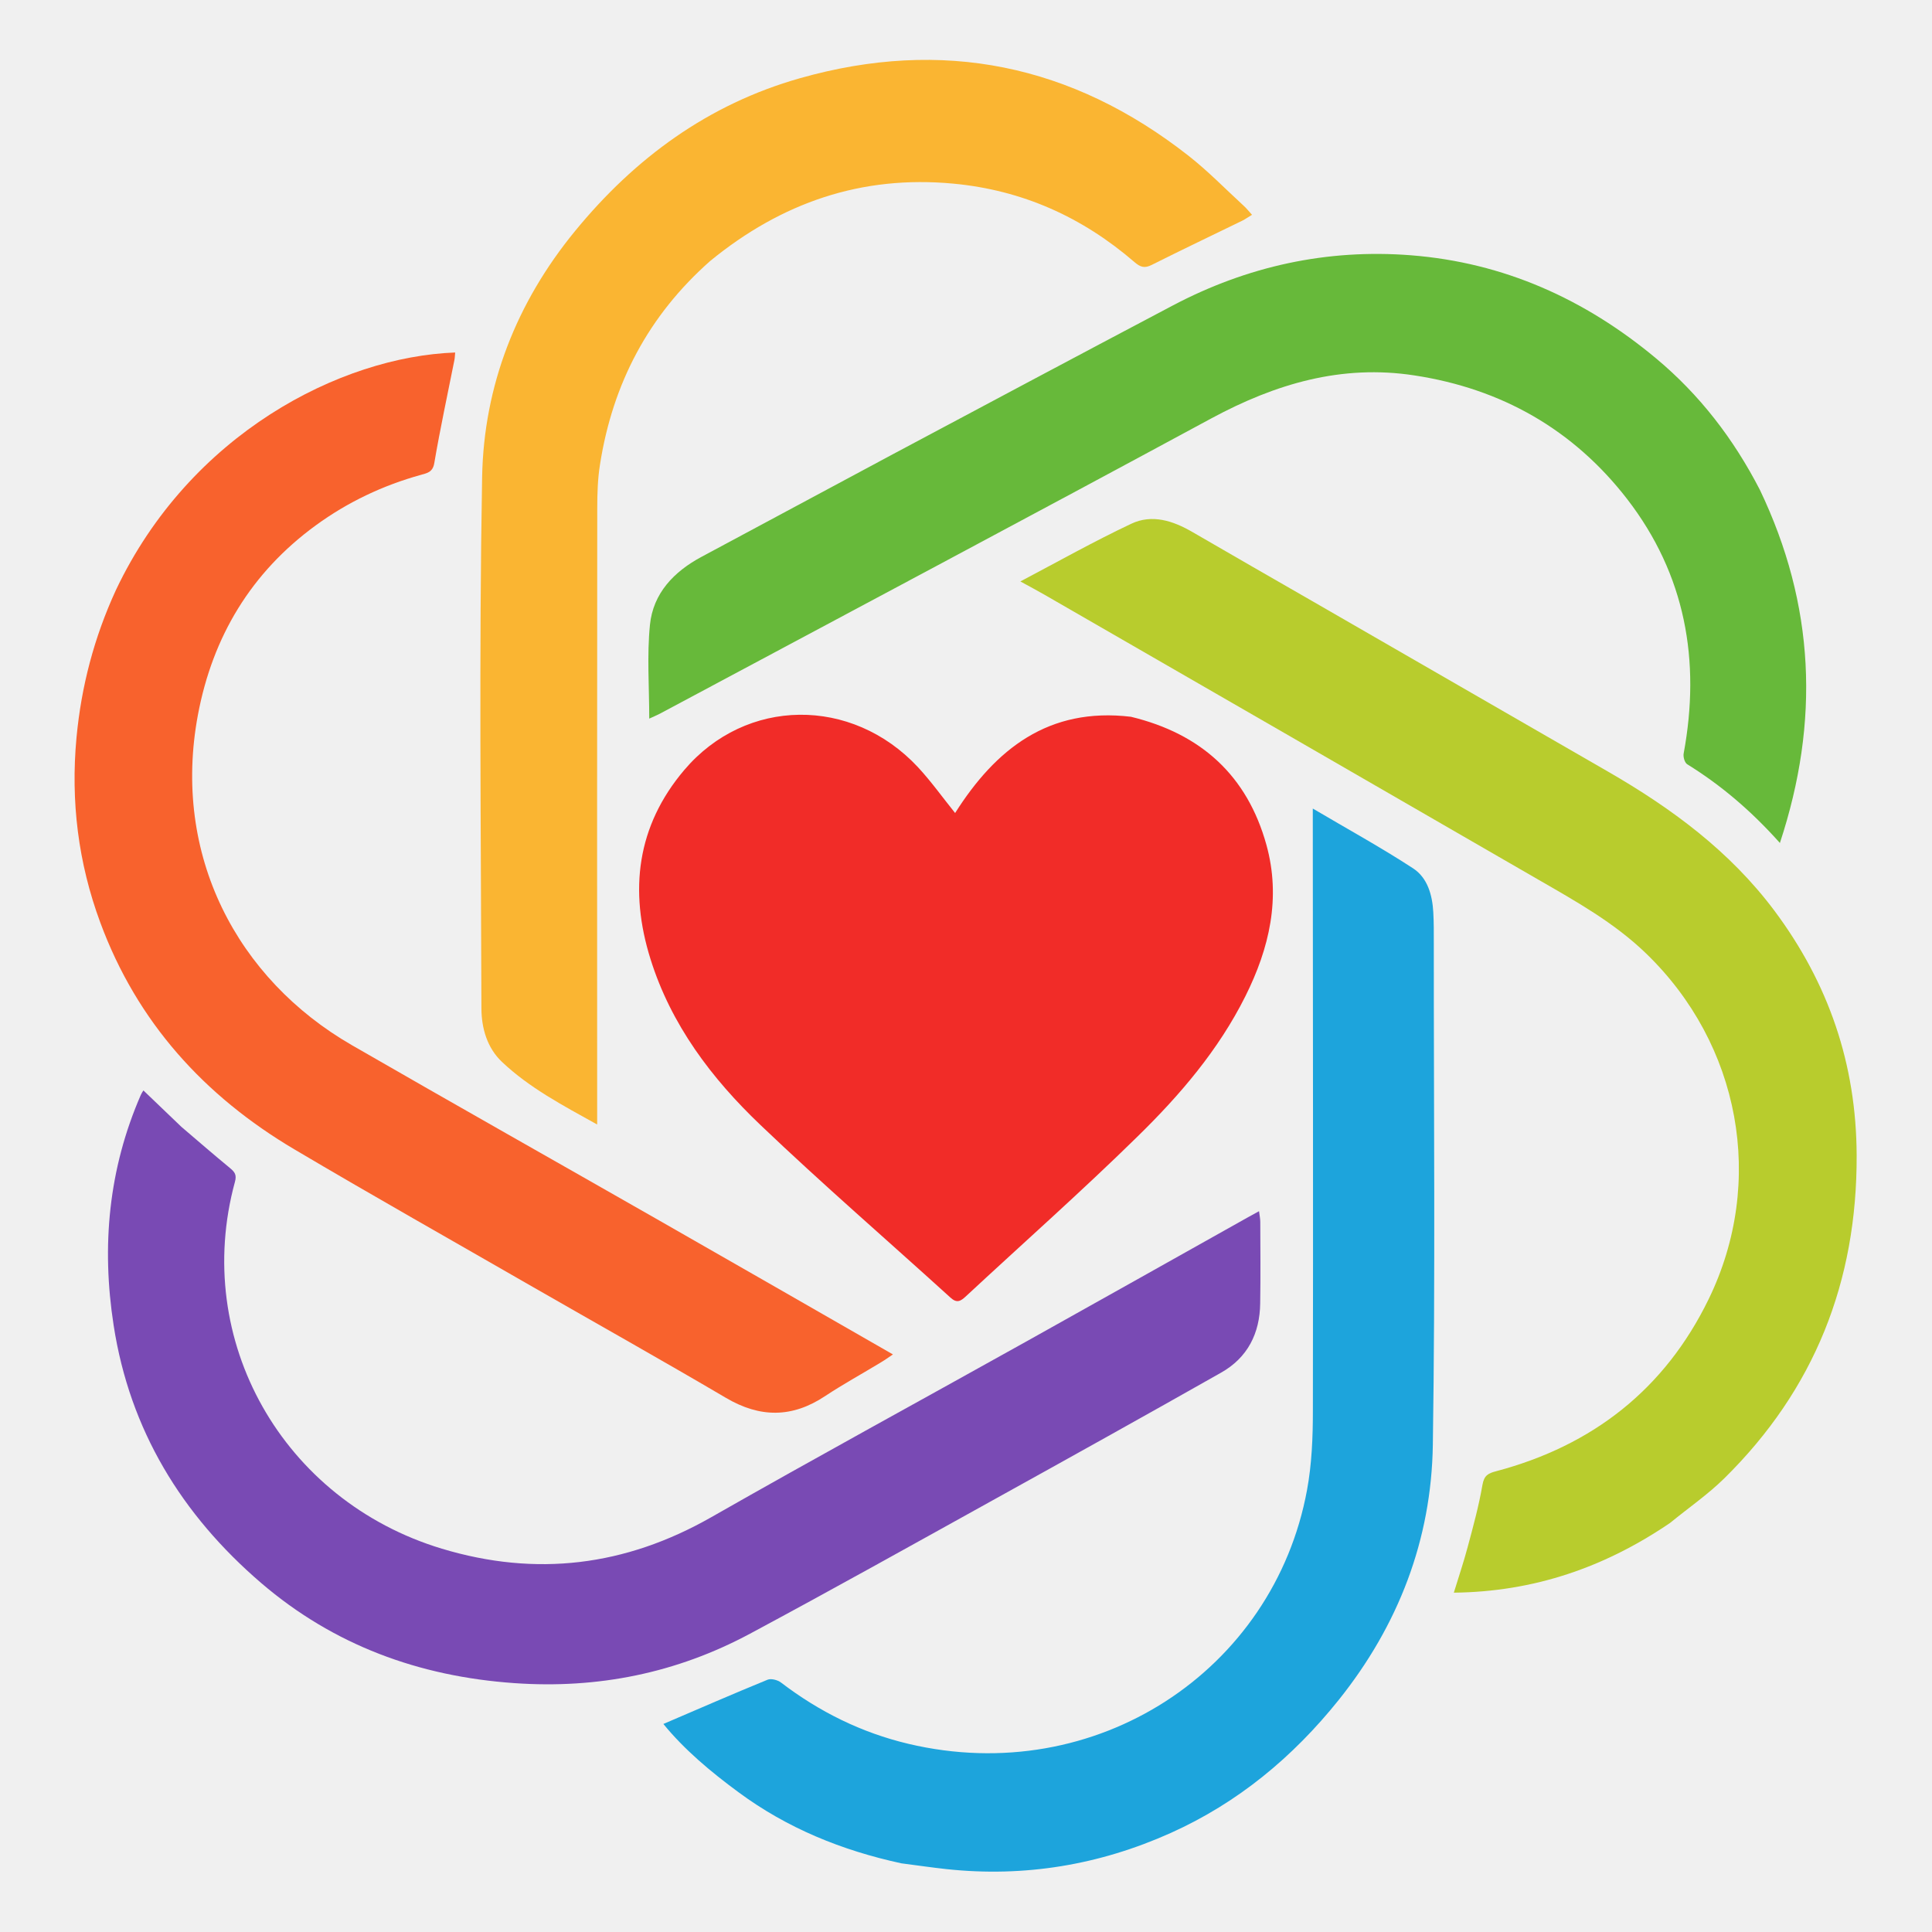
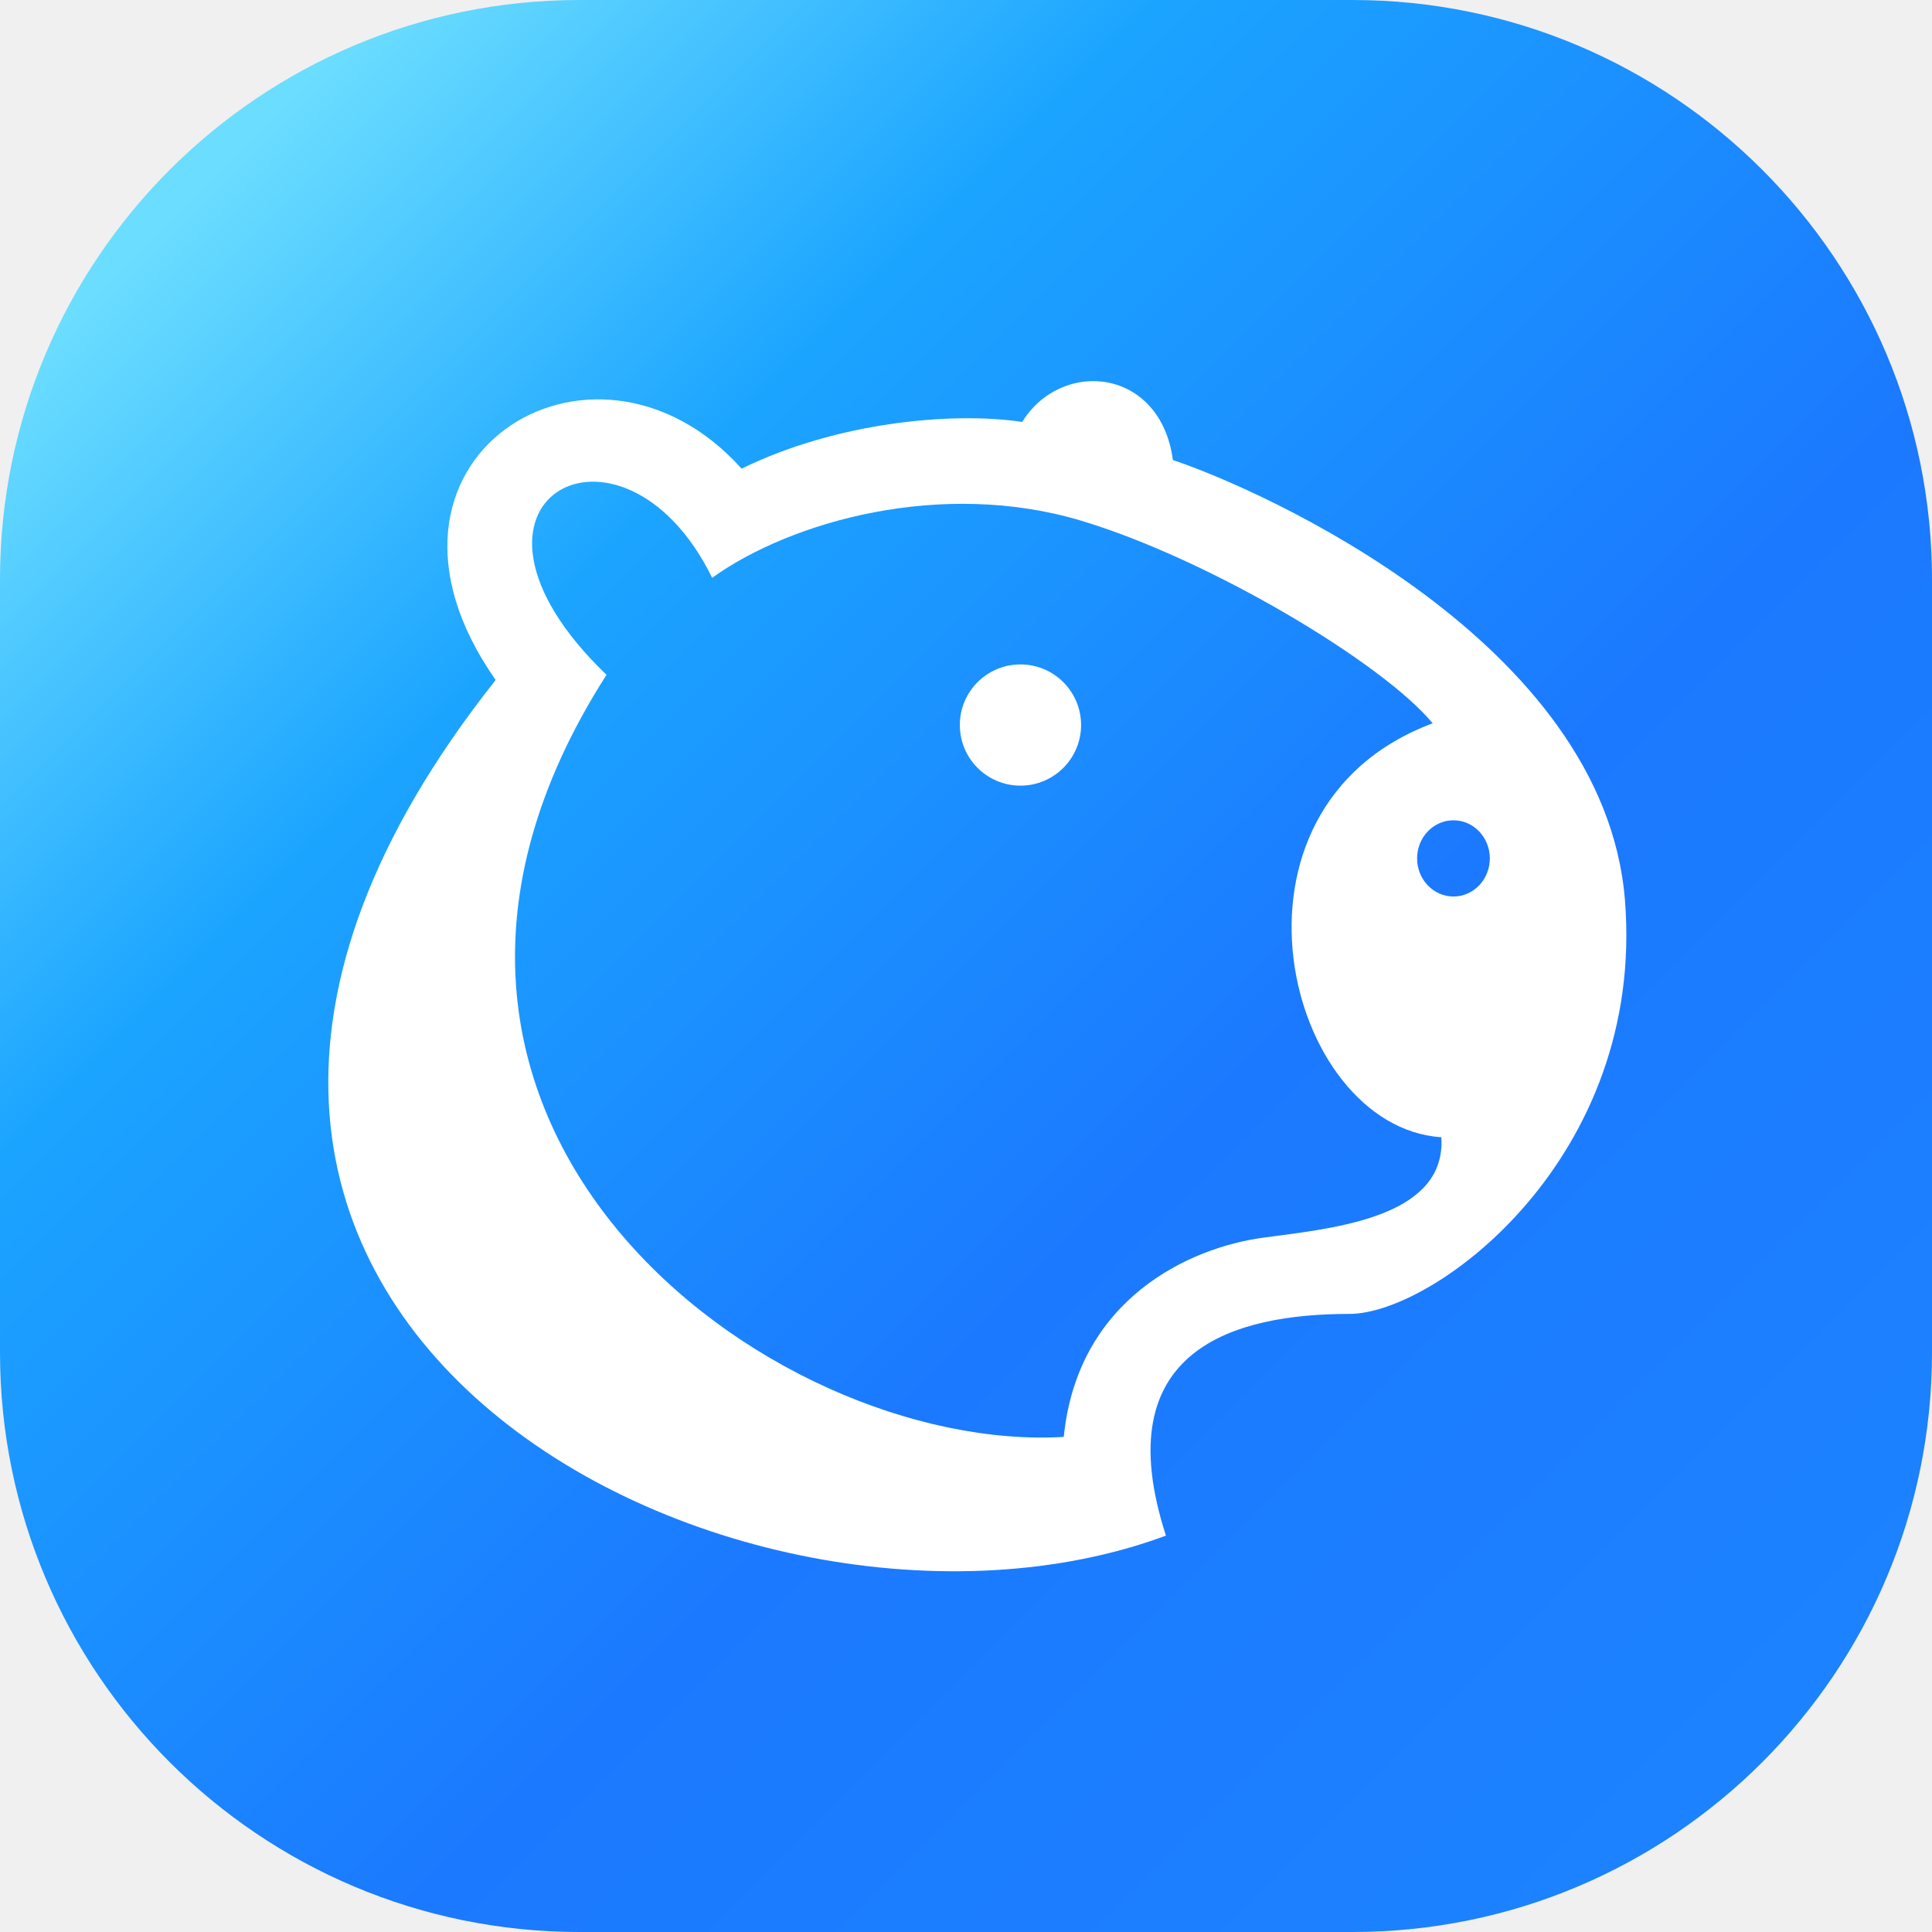
- <svg xmlns="http://www.w3.org/2000/svg" version="1.2" viewBox="0 0 2200 2200" width="2200" height="2200">
-   <style>
- 		.s0 { fill: #f12c28 } 
- 		.s1 { fill: #b8cc2d } 
- 		.s2 { fill: #794ab4 } 
- 		.s3 { fill: #f8622d } 
- 		.s4 { fill: #67b93a } 
- 		.s5 { fill: #1da4dc } 
- 		.s6 { fill: #fab532 } 
- 	</style>
-   <path class="s0" d="m1287.8 816.2c80.2 19.4 132.5 67.2 154.3 145.9 16.7 60.4 3.4 117.6-24 172.4-30.6 61.3-74.7 112.7-123 159.9-63.5 62.3-130.2 121.3-195.4 181.9-5.9 5.5-10.2 7.9-17.4 1.3-72.1-65.5-145.9-129.3-216.4-196.6-55.6-53-101.8-114.1-125.2-189-24.4-78-15.7-151.3 38.5-215.2 70.2-82.7 190.7-83.9 266-3.3 15.1 16.3 28.1 34.5 42.4 52.3 46-72.6 106.2-120.8 200.2-109.6z" />
-   <path class="s1" d="m1901.7 1734.2c-74.4 50.6-155 78.4-246.2 79.4 5.6-18.3 11.3-35.1 15.8-52.1 6.3-23.4 12.7-46.9 16.8-70.7 1.9-10.7 6.4-13.1 15.6-15.5 109.8-29.1 192-93.3 241.9-195.8 65.3-134 35.9-290.6-71.4-394-36.3-35-79.6-59.1-122.6-83.9-187.3-108.3-374.7-216.3-562.1-324.3-8.2-4.7-16.4-9.1-27.6-15.2 43.4-22.9 84.1-45.8 126.3-65.7 23.6-11.2 47.6-3.4 69.6 9.4 45.5 26.4 91.1 52.6 136.7 78.8 112.1 64.7 224.3 129.4 336.5 194 72.5 41.8 138.8 90.6 189.6 158.5 61.7 82.7 93.2 174.6 93.6 278.3 0.6 144-48.1 267-150.7 368-18.7 18.4-40.6 33.5-61.8 50.8z" />
-   <path class="s2" d="m206.5 1283.1c18.9 16.2 37 31.8 55.4 47 5.3 4.4 7.9 7.6 5.6 15.8-49.1 180.2 54.4 362.9 235.6 417.6 107.5 32.4 208.9 19.9 306.6-35.7 119.4-68.1 240.2-133.9 360.2-200.9 83.7-46.7 167.2-93.7 250.7-140.5 3.8-2.1 7.7-4.2 13.1-7.2 0.6 5 1.4 8.6 1.4 12.2 0.1 30.9 0.4 61.8-0.1 92.7-0.4 34.3-14.4 62-44.6 79-86.3 48.9-173 97.1-259.8 145.2-92 51-183.8 102.3-276.5 152-83.7 44.9-173.3 63-268.5 56.3-108.5-7.6-205.6-43.2-288.2-114-90.4-77.6-149.6-174.1-168-293.4-14-90.3-5.8-178.1 31-262.5 0.8-1.8 1.9-3.4 2.9-5 14.1 13.6 28.3 27.1 43.2 41.4z" />
-   <path class="s3" d="m132 671.9c84.2-177.6 255.4-265.7 386.3-270.5-0.3 2.8-0.3 5.6-0.8 8.3-7.8 39.3-16.3 78.4-23 117.8-1.8 10.5-8.6 11.3-15.1 13.2-43.4 12-83.6 31.1-119.9 57.6-73.6 53.7-117.4 126.7-134.1 215.6-30 160.1 44.8 301 175.2 376.2 116.4 67.1 233.5 133.1 350.1 199.7 88.3 50.4 176.3 101 266.1 152.5-5.1 3.4-9.2 6.4-13.6 9-21.2 12.9-43 24.8-63.7 38.5-37.5 24.9-74.1 24.8-112.8 2-73.6-43.3-148-85-222-127.5-89.8-51.7-180.1-102.6-269.3-155.4-102.8-60.8-179.3-145-221.2-258.4-25.2-68.1-33.8-138.1-27.1-210.5 5.5-58.4 20-114 44.9-168.1z" />
-   <path class="s4" d="m2004 557.8c62.5 130.7 68.6 263.3 22.8 402.1-32.7-36.6-66.9-65.7-105.5-89.6-2.9-1.7-4.8-8.4-4.1-12.2 19.6-105.8 2-203.9-64.4-289.9-61.3-79.2-143.1-125.6-242.1-140.7-83.1-12.8-158.3 9.6-231.1 48.8-208.9 112.9-418.6 224.3-628 336.3-3.8 2-7.8 3.6-12.3 5.7 0-36.3-2.7-71.8 0.8-106.7 3.6-36 27.2-60.6 58.7-77.5 72.6-38.8 145-77.9 217.6-116.7 106.2-56.6 212.5-113.3 319-169.5 84.9-44.8 175.7-64.7 271.4-57.2 105.6 8.3 198.1 49.9 279.1 117.5 49.5 41.3 88.1 91.4 118.1 149.6z" />
-   <path class="s5" d="m1026.4 2121.8c-67.9-14.7-129.9-40-185.1-80.7-32-23.5-62.3-49-85.9-78 39.9-17.1 79.1-34.2 118.7-50.4 4-1.6 11.4 0.3 15.2 3.2 43.6 33.3 91.6 57.1 145 69.8 214 50.7 416.1-83.5 454-288.8 5.5-29.6 6.7-60.3 6.7-90.4 0.4-224.2 0-448.3-0.1-672.4 0-3 0-5.9 0-13.4 39.8 23.5 77.9 44.4 114.2 68.1 16.4 10.7 21.9 30.2 23 49.8 0.7 11.9 0.6 23.9 0.6 35.8-0.1 190.3 1.8 380.5-1.1 570.8-1.6 108.1-39.2 205.6-107.3 290.7-52.2 65.1-114.8 117-191.1 151.3-81.3 36.5-166.5 50.7-255.4 41.2-16.7-1.8-33.4-4.3-51.4-6.6z" />
-   <path class="s6" d="m808.8 297.1c-70.6 62.3-111.1 139.9-125.5 231.4-2.7 16.6-3.2 33.7-3.2 50.6-0.2 227.1-0.2 454.2-0.1 681.2 0 5.9 0 11.7 0 20.2-39.4-21.9-77.1-41.7-108.3-71.2-17-16-23.4-38.5-23.5-61-0.5-201.7-2.8-403.4 0.8-605 1.9-104.2 39.1-198.9 105.9-280.3 68.1-83.1 151.6-144.3 255.9-173.9 162.4-46.1 310-15.7 442.5 88.2 22.3 17.5 42.1 37.9 63 57.1 2.9 2.6 5.4 5.8 9.4 10.2-4.3 2.5-7.6 5-11.3 6.8-34.3 16.7-68.7 33.1-102.8 50.2-8.1 4.1-12.8 2.8-19.6-3-59.4-51.3-127.6-82.1-206.5-89.5-104.5-9.8-195.5 21.6-276.7 88z" />
+ <svg xmlns="http://www.w3.org/2000/svg" width="128" height="128" viewBox="0 0 128 128" fill="none">
+   <rect width="128" height="128" rx="38.4" fill="url(#paint0_linear_178_275)" />
+   <path d="M67.608 52.051C69.826 52.051 71.624 50.253 71.624 48.035C71.624 45.817 69.826 44.019 67.608 44.019C65.389 44.019 63.591 45.817 63.591 48.035C63.591 50.253 65.389 52.051 67.608 52.051Z" fill="white" />
+   <path fill-rule="evenodd" clip-rule="evenodd" d="M77.247 101.739C49.133 112.181 -0.439 87.05 32.838 45.052C22.626 30.478 39.264 20.036 49.133 31.052C55.444 27.954 63.133 27.265 67.723 27.954C70.362 23.708 76.903 24.397 77.706 30.478C83.558 32.429 106.283 42.527 107.656 59.625C109.029 76.723 95.033 87.05 89.41 87.05C81.847 87.05 73.231 89.346 77.247 101.739ZM70.477 95.198C50.969 96.345 21.249 74.313 40.182 44.708C28.134 33.118 41.215 26.118 47.182 38.281C52.461 34.495 62.444 31.741 71.624 34.495C80.116 37.042 91.591 43.904 94.918 47.92C79.886 53.543 85.165 74.657 95.492 75.346C95.816 80.412 89.065 81.295 84.523 81.889C84.23 81.927 83.945 81.964 83.673 82.001C78.853 82.656 71.395 86.018 70.477 95.198ZM98.705 56.871C98.705 58.265 97.626 59.396 96.296 59.396C94.965 59.396 93.886 58.265 93.886 56.871C93.886 55.477 94.965 54.346 96.296 54.346C97.626 54.346 98.705 55.477 98.705 56.871Z" fill="white" />
+   <defs>
+     <linearGradient id="paint0_linear_178_275" x1="0" y1="0" x2="128" y2="128" gradientUnits="userSpaceOnUse">
+       <stop stop-color="#6BDDFF" />
+       <stop offset="0.1" stop-color="#6BDDFF" />
+       <stop offset="0.3" stop-color="#1BA4FF" />
+       <stop offset="0.6" stop-color="#1B79FF" />
+       <stop offset="0.898" stop-color="#1C82FF" />
+       <stop offset="1" stop-color="#1B87FF" />
+     </linearGradient>
+   </defs>
</svg>
